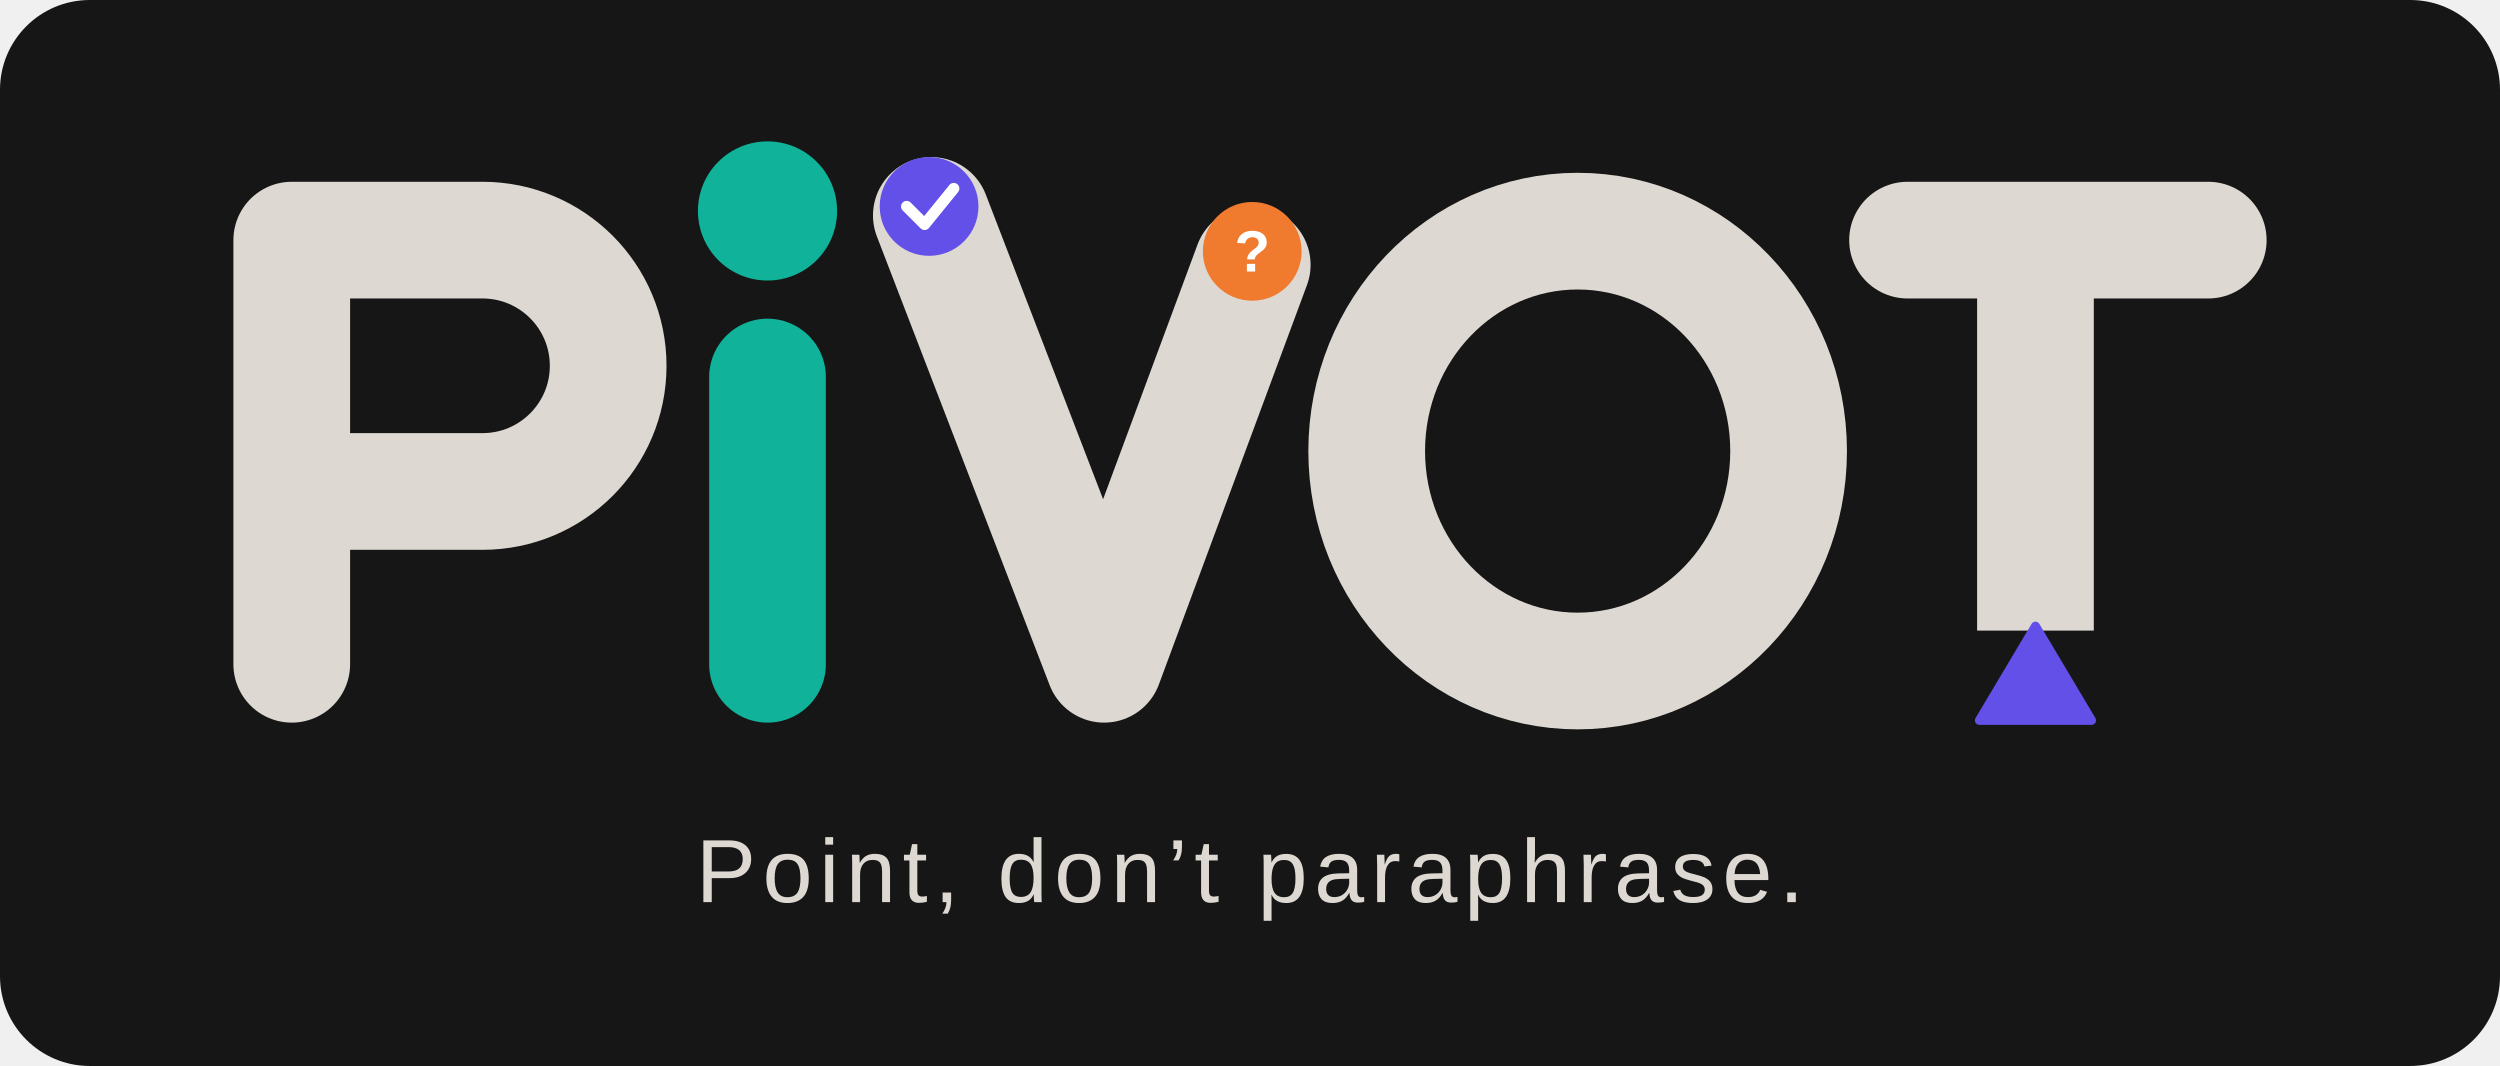
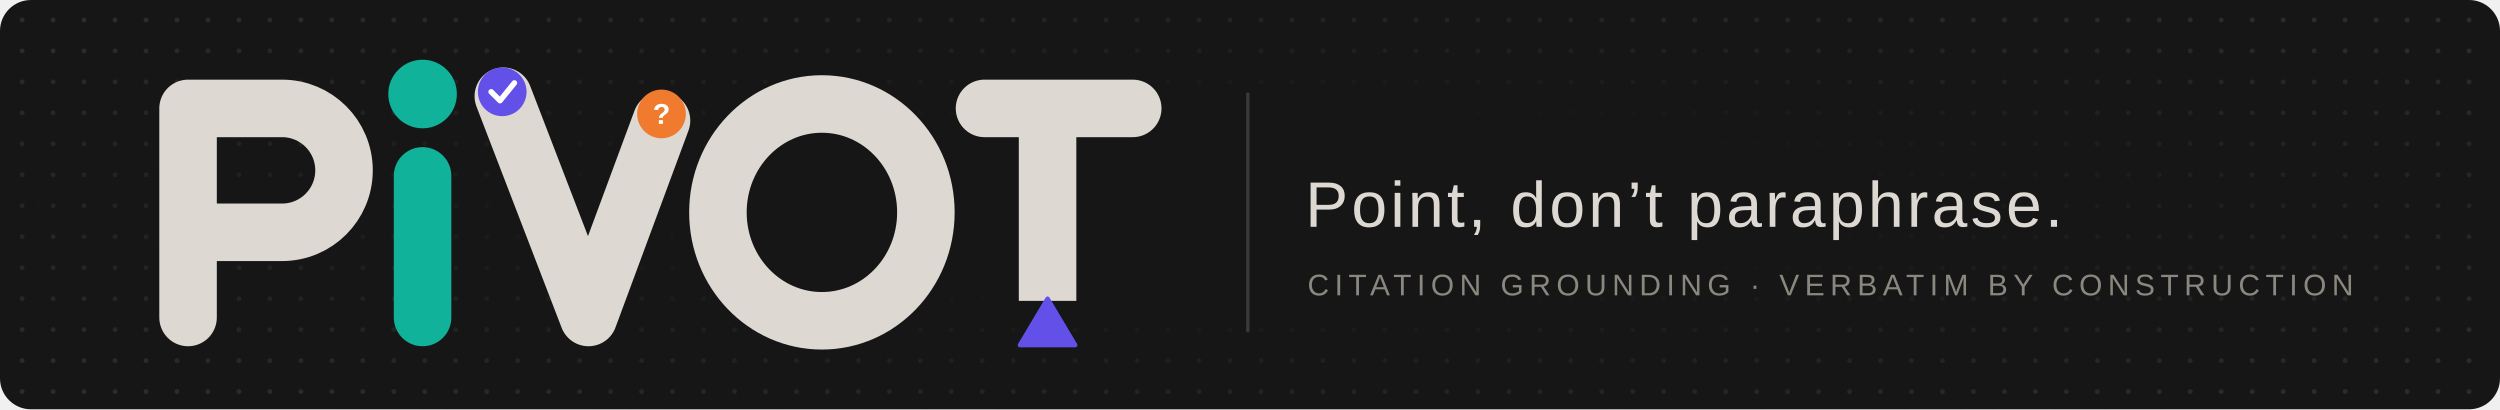
- <svg xmlns="http://www.w3.org/2000/svg" viewBox="330 224 1114 475" width="1114" height="475" role="img" aria-label="PIVOT — Point, don't paraphrase.">
+ <svg xmlns="http://www.w3.org/2000/svg" viewBox="290 233 2260 370" width="2260" height="370" role="img" aria-label="PIVOT — Point, don’t paraphrase.">
  <defs>
-     <clipPath id="banner">
-       <rect x="330" y="224" width="1114" height="475" rx="40" />
+     <clipPath id="band">
+       <rect x="290" y="233" width="2260" height="370" rx="28" />
    </clipPath>
+     <radialGradient id="fade" cx="0.5" cy="0.5" r="0.62">
+       <stop offset="0.35" stop-color="#161616" stop-opacity="1" />
+       <stop offset="1" stop-color="#161616" stop-opacity="0" />
+     </radialGradient>
  </defs>
-   <g clip-path="url(#banner)">
-     <rect width="1774" height="887" fill="#161616" />
+   <g clip-path="url(#band)">
+     <rect x="290" y="233" width="2260" height="370" fill="#161616" />
+     <g fill="#2C2C2C">
+       <circle cx="310" cy="251" r="2.2" />
+       <circle cx="310" cy="279" r="2.2" />
+       <circle cx="310" cy="307" r="2.2" />
+       <circle cx="310" cy="335" r="2.2" />
+       <circle cx="310" cy="363" r="2.2" />
+       <circle cx="310" cy="391" r="2.2" />
+       <circle cx="310" cy="419" r="2.2" />
+       <circle cx="310" cy="447" r="2.2" />
+       <circle cx="310" cy="475" r="2.2" />
+       <circle cx="310" cy="503" r="2.2" />
+       <circle cx="310" cy="531" r="2.2" />
+       <circle cx="310" cy="559" r="2.2" />
+       <circle cx="310" cy="587" r="2.2" />
+       <circle cx="338" cy="251" r="2.2" />
+       <circle cx="338" cy="279" r="2.2" />
+       <circle cx="338" cy="307" r="2.2" />
+       <circle cx="338" cy="335" r="2.2" />
+       <circle cx="338" cy="363" r="2.2" />
+       <circle cx="338" cy="391" r="2.2" />
+       <circle cx="338" cy="419" r="2.2" />
+       <circle cx="338" cy="447" r="2.2" />
+       <circle cx="338" cy="475" r="2.2" />
+       <circle cx="338" cy="503" r="2.2" />
+       <circle cx="338" cy="531" r="2.2" />
+       <circle cx="338" cy="559" r="2.2" />
+       <circle cx="338" cy="587" r="2.2" />
+       <circle cx="366" cy="251" r="2.2" />
+       <circle cx="366" cy="279" r="2.2" />
+       <circle cx="366" cy="307" r="2.2" />
+       <circle cx="366" cy="335" r="2.2" />
+       <circle cx="366" cy="363" r="2.2" />
+       <circle cx="366" cy="391" r="2.2" />
+       <circle cx="366" cy="419" r="2.2" />
+       <circle cx="366" cy="447" r="2.2" />
+       <circle cx="366" cy="475" r="2.2" />
+       <circle cx="366" cy="503" r="2.2" />
+       <circle cx="366" cy="531" r="2.2" />
+       <circle cx="366" cy="559" r="2.2" />
+       <circle cx="366" cy="587" r="2.2" />
+       <circle cx="394" cy="251" r="2.2" />
+       <circle cx="394" cy="279" r="2.2" />
+       <circle cx="394" cy="307" r="2.2" />
+       <circle cx="394" cy="335" r="2.2" />
+       <circle cx="394" cy="363" r="2.2" />
+       <circle cx="394" cy="391" r="2.2" />
+       <circle cx="394" cy="419" r="2.2" />
+       <circle cx="394" cy="447" r="2.2" />
+       <circle cx="394" cy="475" r="2.2" />
+       <circle cx="394" cy="503" r="2.2" />
+       <circle cx="394" cy="531" r="2.2" />
+       <circle cx="394" cy="559" r="2.2" />
+       <circle cx="394" cy="587" r="2.2" />
+       <circle cx="422" cy="251" r="2.2" />
+       <circle cx="422" cy="279" r="2.2" />
+       <circle cx="422" cy="307" r="2.2" />
+       <circle cx="422" cy="335" r="2.2" />
+       <circle cx="422" cy="363" r="2.2" />
+       <circle cx="422" cy="391" r="2.2" />
+       <circle cx="422" cy="419" r="2.2" />
+       <circle cx="422" cy="447" r="2.2" />
+       <circle cx="422" cy="475" r="2.2" />
+       <circle cx="422" cy="503" r="2.2" />
+       <circle cx="422" cy="531" r="2.2" />
+       <circle cx="422" cy="559" r="2.2" />
+       <circle cx="422" cy="587" r="2.2" />
+       <circle cx="450" cy="251" r="2.2" />
+       <circle cx="450" cy="279" r="2.2" />
+       <circle cx="450" cy="307" r="2.2" />
+       <circle cx="450" cy="335" r="2.2" />
+       <circle cx="450" cy="363" r="2.2" />
+       <circle cx="450" cy="391" r="2.2" />
+       <circle cx="450" cy="419" r="2.2" />
+       <circle cx="450" cy="447" r="2.2" />
+       <circle cx="450" cy="475" r="2.2" />
+       <circle cx="450" cy="503" r="2.2" />
+       <circle cx="450" cy="531" r="2.2" />
+       <circle cx="450" cy="559" r="2.2" />
+       <circle cx="450" cy="587" r="2.2" />
+       <circle cx="478" cy="251" r="2.2" />
+       <circle cx="478" cy="279" r="2.2" />
+       <circle cx="478" cy="307" r="2.2" />
+       <circle cx="478" cy="335" r="2.2" />
+       <circle cx="478" cy="363" r="2.2" />
+       <circle cx="478" cy="391" r="2.2" />
+       <circle cx="478" cy="419" r="2.2" />
+       <circle cx="478" cy="447" r="2.2" />
+       <circle cx="478" cy="475" r="2.2" />
+       <circle cx="478" cy="503" r="2.2" />
+       <circle cx="478" cy="531" r="2.2" />
+       <circle cx="478" cy="559" r="2.2" />
+       <circle cx="478" cy="587" r="2.2" />
+       <circle cx="506" cy="251" r="2.2" />
+       <circle cx="506" cy="279" r="2.2" />
+       <circle cx="506" cy="307" r="2.2" />
+       <circle cx="506" cy="335" r="2.2" />
+       <circle cx="506" cy="363" r="2.2" />
+       <circle cx="506" cy="391" r="2.2" />
+       <circle cx="506" cy="419" r="2.2" />
+       <circle cx="506" cy="447" r="2.2" />
+       <circle cx="506" cy="475" r="2.2" />
+       <circle cx="506" cy="503" r="2.2" />
+       <circle cx="506" cy="531" r="2.2" />
+       <circle cx="506" cy="559" r="2.2" />
+       <circle cx="506" cy="587" r="2.2" />
+       <circle cx="534" cy="251" r="2.2" />
+       <circle cx="534" cy="279" r="2.2" />
+       <circle cx="534" cy="307" r="2.2" />
+       <circle cx="534" cy="335" r="2.2" />
+       <circle cx="534" cy="363" r="2.2" />
+       <circle cx="534" cy="391" r="2.2" />
+       <circle cx="534" cy="419" r="2.2" />
+       <circle cx="534" cy="447" r="2.2" />
+       <circle cx="534" cy="475" r="2.2" />
+       <circle cx="534" cy="503" r="2.2" />
+       <circle cx="534" cy="531" r="2.2" />
+       <circle cx="534" cy="559" r="2.2" />
+       <circle cx="534" cy="587" r="2.2" />
+       <circle cx="562" cy="251" r="2.2" />
+       <circle cx="562" cy="279" r="2.2" />
+       <circle cx="562" cy="307" r="2.2" />
+       <circle cx="562" cy="335" r="2.2" />
+       <circle cx="562" cy="363" r="2.2" />
+       <circle cx="562" cy="391" r="2.2" />
+       <circle cx="562" cy="419" r="2.2" />
+       <circle cx="562" cy="447" r="2.2" />
+       <circle cx="562" cy="475" r="2.2" />
+       <circle cx="562" cy="503" r="2.2" />
+       <circle cx="562" cy="531" r="2.2" />
+       <circle cx="562" cy="559" r="2.2" />
+       <circle cx="562" cy="587" r="2.2" />
+       <circle cx="590" cy="251" r="2.2" />
+       <circle cx="590" cy="279" r="2.2" />
+       <circle cx="590" cy="307" r="2.2" />
+       <circle cx="590" cy="335" r="2.2" />
+       <circle cx="590" cy="363" r="2.2" />
+       <circle cx="590" cy="391" r="2.2" />
+       <circle cx="590" cy="419" r="2.2" />
+       <circle cx="590" cy="447" r="2.2" />
+       <circle cx="590" cy="475" r="2.2" />
+       <circle cx="590" cy="503" r="2.2" />
+       <circle cx="590" cy="531" r="2.2" />
+       <circle cx="590" cy="559" r="2.2" />
+       <circle cx="590" cy="587" r="2.2" />
+       <circle cx="618" cy="251" r="2.2" />
+       <circle cx="618" cy="279" r="2.2" />
+       <circle cx="618" cy="307" r="2.2" />
+       <circle cx="618" cy="335" r="2.2" />
+       <circle cx="618" cy="363" r="2.2" />
+       <circle cx="618" cy="391" r="2.2" />
+       <circle cx="618" cy="419" r="2.2" />
+       <circle cx="618" cy="447" r="2.2" />
+       <circle cx="618" cy="475" r="2.2" />
+       <circle cx="618" cy="503" r="2.2" />
+       <circle cx="618" cy="531" r="2.2" />
+       <circle cx="618" cy="559" r="2.2" />
+       <circle cx="618" cy="587" r="2.2" />
+       <circle cx="646" cy="251" r="2.2" />
+       <circle cx="646" cy="279" r="2.2" />
+       <circle cx="646" cy="307" r="2.2" />
+       <circle cx="646" cy="335" r="2.2" />
+       <circle cx="646" cy="363" r="2.2" />
+       <circle cx="646" cy="391" r="2.2" />
+       <circle cx="646" cy="419" r="2.2" />
+       <circle cx="646" cy="447" r="2.2" />
+       <circle cx="646" cy="475" r="2.2" />
+       <circle cx="646" cy="503" r="2.2" />
+       <circle cx="646" cy="531" r="2.2" />
+       <circle cx="646" cy="559" r="2.2" />
+       <circle cx="646" cy="587" r="2.2" />
+       <circle cx="674" cy="251" r="2.2" />
+       <circle cx="674" cy="279" r="2.2" />
+       <circle cx="674" cy="307" r="2.2" />
+       <circle cx="674" cy="335" r="2.2" />
+       <circle cx="674" cy="363" r="2.2" />
+       <circle cx="674" cy="391" r="2.2" />
+       <circle cx="674" cy="419" r="2.2" />
+       <circle cx="674" cy="447" r="2.2" />
+       <circle cx="674" cy="475" r="2.2" />
+       <circle cx="674" cy="503" r="2.2" />
+       <circle cx="674" cy="531" r="2.2" />
+       <circle cx="674" cy="559" r="2.2" />
+       <circle cx="674" cy="587" r="2.2" />
+       <circle cx="702" cy="251" r="2.2" />
+       <circle cx="702" cy="279" r="2.2" />
+       <circle cx="702" cy="307" r="2.2" />
+       <circle cx="702" cy="335" r="2.2" />
+       <circle cx="702" cy="363" r="2.2" />
+       <circle cx="702" cy="391" r="2.2" />
+       <circle cx="702" cy="419" r="2.2" />
+       <circle cx="702" cy="447" r="2.2" />
+       <circle cx="702" cy="475" r="2.2" />
+       <circle cx="702" cy="503" r="2.2" />
+       <circle cx="702" cy="531" r="2.2" />
+       <circle cx="702" cy="559" r="2.2" />
+       <circle cx="702" cy="587" r="2.2" />
+       <circle cx="730" cy="251" r="2.2" />
+       <circle cx="730" cy="279" r="2.2" />
+       <circle cx="730" cy="307" r="2.2" />
+       <circle cx="730" cy="335" r="2.2" />
+       <circle cx="730" cy="363" r="2.2" />
+       <circle cx="730" cy="391" r="2.2" />
+       <circle cx="730" cy="419" r="2.2" />
+       <circle cx="730" cy="447" r="2.2" />
+       <circle cx="730" cy="475" r="2.2" />
+       <circle cx="730" cy="503" r="2.2" />
+       <circle cx="730" cy="531" r="2.2" />
+       <circle cx="730" cy="559" r="2.2" />
+       <circle cx="730" cy="587" r="2.2" />
+       <circle cx="758" cy="251" r="2.2" />
+       <circle cx="758" cy="279" r="2.2" />
+       <circle cx="758" cy="307" r="2.2" />
+       <circle cx="758" cy="335" r="2.2" />
+       <circle cx="758" cy="363" r="2.2" />
+       <circle cx="758" cy="391" r="2.2" />
+       <circle cx="758" cy="419" r="2.2" />
+       <circle cx="758" cy="447" r="2.2" />
+       <circle cx="758" cy="475" r="2.2" />
+       <circle cx="758" cy="503" r="2.2" />
+       <circle cx="758" cy="531" r="2.2" />
+       <circle cx="758" cy="559" r="2.2" />
+       <circle cx="758" cy="587" r="2.2" />
+       <circle cx="786" cy="251" r="2.2" />
+       <circle cx="786" cy="279" r="2.2" />
+       <circle cx="786" cy="307" r="2.2" />
+       <circle cx="786" cy="335" r="2.2" />
+       <circle cx="786" cy="363" r="2.2" />
+       <circle cx="786" cy="391" r="2.2" />
+       <circle cx="786" cy="419" r="2.2" />
+       <circle cx="786" cy="447" r="2.2" />
+       <circle cx="786" cy="475" r="2.2" />
+       <circle cx="786" cy="503" r="2.2" />
+       <circle cx="786" cy="531" r="2.2" />
+       <circle cx="786" cy="559" r="2.2" />
+       <circle cx="786" cy="587" r="2.2" />
+       <circle cx="814" cy="251" r="2.2" />
+       <circle cx="814" cy="279" r="2.2" />
+       <circle cx="814" cy="307" r="2.2" />
+       <circle cx="814" cy="335" r="2.2" />
+       <circle cx="814" cy="363" r="2.2" />
+       <circle cx="814" cy="391" r="2.2" />
+       <circle cx="814" cy="419" r="2.2" />
+       <circle cx="814" cy="447" r="2.2" />
+       <circle cx="814" cy="475" r="2.2" />
+       <circle cx="814" cy="503" r="2.2" />
+       <circle cx="814" cy="531" r="2.2" />
+       <circle cx="814" cy="559" r="2.2" />
+       <circle cx="814" cy="587" r="2.2" />
+       <circle cx="842" cy="251" r="2.2" />
+       <circle cx="842" cy="279" r="2.2" />
+       <circle cx="842" cy="307" r="2.2" />
+       <circle cx="842" cy="335" r="2.2" />
+       <circle cx="842" cy="363" r="2.2" />
+       <circle cx="842" cy="391" r="2.2" />
+       <circle cx="842" cy="419" r="2.2" />
+       <circle cx="842" cy="447" r="2.2" />
+       <circle cx="842" cy="475" r="2.2" />
+       <circle cx="842" cy="503" r="2.2" />
+       <circle cx="842" cy="531" r="2.2" />
+       <circle cx="842" cy="559" r="2.2" />
+       <circle cx="842" cy="587" r="2.2" />
+       <circle cx="870" cy="251" r="2.2" />
+       <circle cx="870" cy="279" r="2.2" />
+       <circle cx="870" cy="307" r="2.2" />
+       <circle cx="870" cy="335" r="2.2" />
+       <circle cx="870" cy="363" r="2.2" />
+       <circle cx="870" cy="391" r="2.2" />
+       <circle cx="870" cy="419" r="2.2" />
+       <circle cx="870" cy="447" r="2.2" />
+       <circle cx="870" cy="475" r="2.2" />
+       <circle cx="870" cy="503" r="2.2" />
+       <circle cx="870" cy="531" r="2.2" />
+       <circle cx="870" cy="559" r="2.2" />
+       <circle cx="870" cy="587" r="2.2" />
+       <circle cx="898" cy="251" r="2.2" />
+       <circle cx="898" cy="279" r="2.2" />
+       <circle cx="898" cy="307" r="2.2" />
+       <circle cx="898" cy="335" r="2.2" />
+       <circle cx="898" cy="363" r="2.2" />
+       <circle cx="898" cy="391" r="2.2" />
+       <circle cx="898" cy="419" r="2.2" />
+       <circle cx="898" cy="447" r="2.2" />
+       <circle cx="898" cy="475" r="2.2" />
+       <circle cx="898" cy="503" r="2.2" />
+       <circle cx="898" cy="531" r="2.2" />
+       <circle cx="898" cy="559" r="2.2" />
+       <circle cx="898" cy="587" r="2.2" />
+       <circle cx="926" cy="251" r="2.2" />
+       <circle cx="926" cy="279" r="2.2" />
+       <circle cx="926" cy="307" r="2.2" />
+       <circle cx="926" cy="335" r="2.2" />
+       <circle cx="926" cy="363" r="2.2" />
+       <circle cx="926" cy="391" r="2.2" />
+       <circle cx="926" cy="419" r="2.2" />
+       <circle cx="926" cy="447" r="2.2" />
+       <circle cx="926" cy="475" r="2.2" />
+       <circle cx="926" cy="503" r="2.2" />
+       <circle cx="926" cy="531" r="2.2" />
+       <circle cx="926" cy="559" r="2.2" />
+       <circle cx="926" cy="587" r="2.2" />
+       <circle cx="954" cy="251" r="2.2" />
+       <circle cx="954" cy="279" r="2.2" />
+       <circle cx="954" cy="307" r="2.2" />
+       <circle cx="954" cy="335" r="2.2" />
+       <circle cx="954" cy="363" r="2.2" />
+       <circle cx="954" cy="391" r="2.2" />
+       <circle cx="954" cy="419" r="2.2" />
+       <circle cx="954" cy="447" r="2.2" />
+       <circle cx="954" cy="475" r="2.2" />
+       <circle cx="954" cy="503" r="2.2" />
+       <circle cx="954" cy="531" r="2.2" />
+       <circle cx="954" cy="559" r="2.2" />
+       <circle cx="954" cy="587" r="2.2" />
+       <circle cx="982" cy="251" r="2.2" />
+       <circle cx="982" cy="279" r="2.2" />
+       <circle cx="982" cy="307" r="2.2" />
+       <circle cx="982" cy="335" r="2.2" />
+       <circle cx="982" cy="363" r="2.2" />
+       <circle cx="982" cy="391" r="2.2" />
+       <circle cx="982" cy="419" r="2.2" />
+       <circle cx="982" cy="447" r="2.2" />
+       <circle cx="982" cy="475" r="2.2" />
+       <circle cx="982" cy="503" r="2.2" />
+       <circle cx="982" cy="531" r="2.2" />
+       <circle cx="982" cy="559" r="2.2" />
+       <circle cx="982" cy="587" r="2.2" />
+       <circle cx="1010" cy="251" r="2.2" />
+       <circle cx="1010" cy="279" r="2.2" />
+       <circle cx="1010" cy="307" r="2.2" />
+       <circle cx="1010" cy="335" r="2.2" />
+       <circle cx="1010" cy="363" r="2.2" />
+       <circle cx="1010" cy="391" r="2.2" />
+       <circle cx="1010" cy="419" r="2.2" />
+       <circle cx="1010" cy="447" r="2.2" />
+       <circle cx="1010" cy="475" r="2.2" />
+       <circle cx="1010" cy="503" r="2.2" />
+       <circle cx="1010" cy="531" r="2.2" />
+       <circle cx="1010" cy="559" r="2.2" />
+       <circle cx="1010" cy="587" r="2.2" />
+       <circle cx="1038" cy="251" r="2.2" />
+       <circle cx="1038" cy="279" r="2.2" />
+       <circle cx="1038" cy="307" r="2.2" />
+       <circle cx="1038" cy="335" r="2.2" />
+       <circle cx="1038" cy="363" r="2.2" />
+       <circle cx="1038" cy="391" r="2.2" />
+       <circle cx="1038" cy="419" r="2.2" />
+       <circle cx="1038" cy="447" r="2.2" />
+       <circle cx="1038" cy="475" r="2.2" />
+       <circle cx="1038" cy="503" r="2.2" />
+       <circle cx="1038" cy="531" r="2.2" />
+       <circle cx="1038" cy="559" r="2.2" />
+       <circle cx="1038" cy="587" r="2.2" />
+       <circle cx="1066" cy="251" r="2.2" />
+       <circle cx="1066" cy="279" r="2.2" />
+       <circle cx="1066" cy="307" r="2.2" />
+       <circle cx="1066" cy="335" r="2.2" />
+       <circle cx="1066" cy="363" r="2.2" />
+       <circle cx="1066" cy="391" r="2.2" />
+       <circle cx="1066" cy="419" r="2.2" />
+       <circle cx="1066" cy="447" r="2.2" />
+       <circle cx="1066" cy="475" r="2.2" />
+       <circle cx="1066" cy="503" r="2.2" />
+       <circle cx="1066" cy="531" r="2.2" />
+       <circle cx="1066" cy="559" r="2.2" />
+       <circle cx="1066" cy="587" r="2.2" />
+       <circle cx="1094" cy="251" r="2.2" />
+       <circle cx="1094" cy="279" r="2.2" />
+       <circle cx="1094" cy="307" r="2.2" />
+       <circle cx="1094" cy="335" r="2.2" />
+       <circle cx="1094" cy="363" r="2.2" />
+       <circle cx="1094" cy="391" r="2.2" />
+       <circle cx="1094" cy="419" r="2.2" />
+       <circle cx="1094" cy="447" r="2.2" />
+       <circle cx="1094" cy="475" r="2.2" />
+       <circle cx="1094" cy="503" r="2.2" />
+       <circle cx="1094" cy="531" r="2.2" />
+       <circle cx="1094" cy="559" r="2.2" />
+       <circle cx="1094" cy="587" r="2.2" />
+       <circle cx="1122" cy="251" r="2.2" />
+       <circle cx="1122" cy="279" r="2.2" />
+       <circle cx="1122" cy="307" r="2.2" />
+       <circle cx="1122" cy="335" r="2.2" />
+       <circle cx="1122" cy="363" r="2.2" />
+       <circle cx="1122" cy="391" r="2.2" />
+       <circle cx="1122" cy="419" r="2.2" />
+       <circle cx="1122" cy="447" r="2.2" />
+       <circle cx="1122" cy="475" r="2.2" />
+       <circle cx="1122" cy="503" r="2.2" />
+       <circle cx="1122" cy="531" r="2.2" />
+       <circle cx="1122" cy="559" r="2.2" />
+       <circle cx="1122" cy="587" r="2.2" />
+       <circle cx="1150" cy="251" r="2.2" />
+       <circle cx="1150" cy="279" r="2.2" />
+       <circle cx="1150" cy="307" r="2.2" />
+       <circle cx="1150" cy="335" r="2.2" />
+       <circle cx="1150" cy="363" r="2.2" />
+       <circle cx="1150" cy="391" r="2.2" />
+       <circle cx="1150" cy="419" r="2.2" />
+       <circle cx="1150" cy="447" r="2.2" />
+       <circle cx="1150" cy="475" r="2.2" />
+       <circle cx="1150" cy="503" r="2.2" />
+       <circle cx="1150" cy="531" r="2.2" />
+       <circle cx="1150" cy="559" r="2.2" />
+       <circle cx="1150" cy="587" r="2.2" />
+       <circle cx="1178" cy="251" r="2.2" />
+       <circle cx="1178" cy="279" r="2.2" />
+       <circle cx="1178" cy="307" r="2.2" />
+       <circle cx="1178" cy="335" r="2.2" />
+       <circle cx="1178" cy="363" r="2.2" />
+       <circle cx="1178" cy="391" r="2.2" />
+       <circle cx="1178" cy="419" r="2.2" />
+       <circle cx="1178" cy="447" r="2.2" />
+       <circle cx="1178" cy="475" r="2.2" />
+       <circle cx="1178" cy="503" r="2.2" />
+       <circle cx="1178" cy="531" r="2.2" />
+       <circle cx="1178" cy="559" r="2.2" />
+       <circle cx="1178" cy="587" r="2.2" />
+       <circle cx="1206" cy="251" r="2.2" />
+       <circle cx="1206" cy="279" r="2.2" />
+       <circle cx="1206" cy="307" r="2.2" />
+       <circle cx="1206" cy="335" r="2.2" />
+       <circle cx="1206" cy="363" r="2.2" />
+       <circle cx="1206" cy="391" r="2.2" />
+       <circle cx="1206" cy="419" r="2.2" />
+       <circle cx="1206" cy="447" r="2.2" />
+       <circle cx="1206" cy="475" r="2.2" />
+       <circle cx="1206" cy="503" r="2.2" />
+       <circle cx="1206" cy="531" r="2.2" />
+       <circle cx="1206" cy="559" r="2.2" />
+       <circle cx="1206" cy="587" r="2.2" />
+       <circle cx="1234" cy="251" r="2.2" />
+       <circle cx="1234" cy="279" r="2.2" />
+       <circle cx="1234" cy="307" r="2.2" />
+       <circle cx="1234" cy="335" r="2.2" />
+       <circle cx="1234" cy="363" r="2.2" />
+       <circle cx="1234" cy="391" r="2.2" />
+       <circle cx="1234" cy="419" r="2.2" />
+       <circle cx="1234" cy="447" r="2.2" />
+       <circle cx="1234" cy="475" r="2.2" />
+       <circle cx="1234" cy="503" r="2.2" />
+       <circle cx="1234" cy="531" r="2.2" />
+       <circle cx="1234" cy="559" r="2.2" />
+       <circle cx="1234" cy="587" r="2.2" />
+       <circle cx="1262" cy="251" r="2.2" />
+       <circle cx="1262" cy="279" r="2.2" />
+       <circle cx="1262" cy="307" r="2.2" />
+       <circle cx="1262" cy="335" r="2.2" />
+       <circle cx="1262" cy="363" r="2.2" />
+       <circle cx="1262" cy="391" r="2.2" />
+       <circle cx="1262" cy="419" r="2.2" />
+       <circle cx="1262" cy="447" r="2.2" />
+       <circle cx="1262" cy="475" r="2.2" />
+       <circle cx="1262" cy="503" r="2.2" />
+       <circle cx="1262" cy="531" r="2.2" />
+       <circle cx="1262" cy="559" r="2.2" />
+       <circle cx="1262" cy="587" r="2.2" />
+       <circle cx="1290" cy="251" r="2.2" />
+       <circle cx="1290" cy="279" r="2.2" />
+       <circle cx="1290" cy="307" r="2.2" />
+       <circle cx="1290" cy="335" r="2.2" />
+       <circle cx="1290" cy="363" r="2.2" />
+       <circle cx="1290" cy="391" r="2.2" />
+       <circle cx="1290" cy="419" r="2.2" />
+       <circle cx="1290" cy="447" r="2.2" />
+       <circle cx="1290" cy="475" r="2.2" />
+       <circle cx="1290" cy="503" r="2.2" />
+       <circle cx="1290" cy="531" r="2.2" />
+       <circle cx="1290" cy="559" r="2.2" />
+       <circle cx="1290" cy="587" r="2.2" />
+       <circle cx="1318" cy="251" r="2.2" />
+       <circle cx="1318" cy="279" r="2.2" />
+       <circle cx="1318" cy="307" r="2.2" />
+       <circle cx="1318" cy="335" r="2.2" />
+       <circle cx="1318" cy="363" r="2.2" />
+       <circle cx="1318" cy="391" r="2.2" />
+       <circle cx="1318" cy="419" r="2.2" />
+       <circle cx="1318" cy="447" r="2.2" />
+       <circle cx="1318" cy="475" r="2.2" />
+       <circle cx="1318" cy="503" r="2.2" />
+       <circle cx="1318" cy="531" r="2.2" />
+       <circle cx="1318" cy="559" r="2.2" />
+       <circle cx="1318" cy="587" r="2.2" />
+       <circle cx="1346" cy="251" r="2.2" />
+       <circle cx="1346" cy="279" r="2.2" />
+       <circle cx="1346" cy="307" r="2.2" />
+       <circle cx="1346" cy="335" r="2.2" />
+       <circle cx="1346" cy="363" r="2.2" />
+       <circle cx="1346" cy="391" r="2.2" />
+       <circle cx="1346" cy="419" r="2.2" />
+       <circle cx="1346" cy="447" r="2.2" />
+       <circle cx="1346" cy="475" r="2.2" />
+       <circle cx="1346" cy="503" r="2.2" />
+       <circle cx="1346" cy="531" r="2.2" />
+       <circle cx="1346" cy="559" r="2.2" />
+       <circle cx="1346" cy="587" r="2.2" />
+       <circle cx="1374" cy="251" r="2.2" />
+       <circle cx="1374" cy="279" r="2.2" />
+       <circle cx="1374" cy="307" r="2.2" />
+       <circle cx="1374" cy="335" r="2.2" />
+       <circle cx="1374" cy="363" r="2.2" />
+       <circle cx="1374" cy="391" r="2.2" />
+       <circle cx="1374" cy="419" r="2.2" />
+       <circle cx="1374" cy="447" r="2.2" />
+       <circle cx="1374" cy="475" r="2.2" />
+       <circle cx="1374" cy="503" r="2.2" />
+       <circle cx="1374" cy="531" r="2.2" />
+       <circle cx="1374" cy="559" r="2.2" />
+       <circle cx="1374" cy="587" r="2.2" />
+       <circle cx="1402" cy="251" r="2.2" />
+       <circle cx="1402" cy="279" r="2.2" />
+       <circle cx="1402" cy="307" r="2.2" />
+       <circle cx="1402" cy="335" r="2.2" />
+       <circle cx="1402" cy="363" r="2.2" />
+       <circle cx="1402" cy="391" r="2.2" />
+       <circle cx="1402" cy="419" r="2.2" />
+       <circle cx="1402" cy="447" r="2.2" />
+       <circle cx="1402" cy="475" r="2.2" />
+       <circle cx="1402" cy="503" r="2.2" />
+       <circle cx="1402" cy="531" r="2.2" />
+       <circle cx="1402" cy="559" r="2.2" />
+       <circle cx="1402" cy="587" r="2.2" />
+       <circle cx="1430" cy="251" r="2.2" />
+       <circle cx="1430" cy="279" r="2.2" />
+       <circle cx="1430" cy="307" r="2.2" />
+       <circle cx="1430" cy="335" r="2.2" />
+       <circle cx="1430" cy="363" r="2.2" />
+       <circle cx="1430" cy="391" r="2.2" />
+       <circle cx="1430" cy="419" r="2.2" />
+       <circle cx="1430" cy="447" r="2.2" />
+       <circle cx="1430" cy="475" r="2.2" />
+       <circle cx="1430" cy="503" r="2.2" />
+       <circle cx="1430" cy="531" r="2.2" />
+       <circle cx="1430" cy="559" r="2.2" />
+       <circle cx="1430" cy="587" r="2.2" />
+       <circle cx="1458" cy="251" r="2.2" />
+       <circle cx="1458" cy="279" r="2.2" />
+       <circle cx="1458" cy="307" r="2.2" />
+       <circle cx="1458" cy="335" r="2.2" />
+       <circle cx="1458" cy="363" r="2.2" />
+       <circle cx="1458" cy="391" r="2.2" />
+       <circle cx="1458" cy="419" r="2.2" />
+       <circle cx="1458" cy="447" r="2.2" />
+       <circle cx="1458" cy="475" r="2.2" />
+       <circle cx="1458" cy="503" r="2.2" />
+       <circle cx="1458" cy="531" r="2.2" />
+       <circle cx="1458" cy="559" r="2.2" />
+       <circle cx="1458" cy="587" r="2.2" />
+       <circle cx="1486" cy="251" r="2.2" />
+       <circle cx="1486" cy="279" r="2.2" />
+       <circle cx="1486" cy="307" r="2.2" />
+       <circle cx="1486" cy="335" r="2.2" />
+       <circle cx="1486" cy="363" r="2.2" />
+       <circle cx="1486" cy="391" r="2.2" />
+       <circle cx="1486" cy="419" r="2.2" />
+       <circle cx="1486" cy="447" r="2.2" />
+       <circle cx="1486" cy="475" r="2.2" />
+       <circle cx="1486" cy="503" r="2.2" />
+       <circle cx="1486" cy="531" r="2.2" />
+       <circle cx="1486" cy="559" r="2.2" />
+       <circle cx="1486" cy="587" r="2.2" />
+       <circle cx="1514" cy="251" r="2.2" />
+       <circle cx="1514" cy="279" r="2.2" />
+       <circle cx="1514" cy="307" r="2.2" />
+       <circle cx="1514" cy="335" r="2.2" />
+       <circle cx="1514" cy="363" r="2.2" />
+       <circle cx="1514" cy="391" r="2.2" />
+       <circle cx="1514" cy="419" r="2.2" />
+       <circle cx="1514" cy="447" r="2.2" />
+       <circle cx="1514" cy="475" r="2.2" />
+       <circle cx="1514" cy="503" r="2.2" />
+       <circle cx="1514" cy="531" r="2.2" />
+       <circle cx="1514" cy="559" r="2.2" />
+       <circle cx="1514" cy="587" r="2.2" />
+       <circle cx="1542" cy="251" r="2.2" />
+       <circle cx="1542" cy="279" r="2.2" />
+       <circle cx="1542" cy="307" r="2.2" />
+       <circle cx="1542" cy="335" r="2.2" />
+       <circle cx="1542" cy="363" r="2.2" />
+       <circle cx="1542" cy="391" r="2.2" />
+       <circle cx="1542" cy="419" r="2.2" />
+       <circle cx="1542" cy="447" r="2.2" />
+       <circle cx="1542" cy="475" r="2.2" />
+       <circle cx="1542" cy="503" r="2.2" />
+       <circle cx="1542" cy="531" r="2.2" />
+       <circle cx="1542" cy="559" r="2.2" />
+       <circle cx="1542" cy="587" r="2.2" />
+       <circle cx="1570" cy="251" r="2.2" />
+       <circle cx="1570" cy="279" r="2.2" />
+       <circle cx="1570" cy="307" r="2.2" />
+       <circle cx="1570" cy="335" r="2.2" />
+       <circle cx="1570" cy="363" r="2.2" />
+       <circle cx="1570" cy="391" r="2.2" />
+       <circle cx="1570" cy="419" r="2.2" />
+       <circle cx="1570" cy="447" r="2.2" />
+       <circle cx="1570" cy="475" r="2.2" />
+       <circle cx="1570" cy="503" r="2.2" />
+       <circle cx="1570" cy="531" r="2.2" />
+       <circle cx="1570" cy="559" r="2.2" />
+       <circle cx="1570" cy="587" r="2.2" />
+       <circle cx="1598" cy="251" r="2.2" />
+       <circle cx="1598" cy="279" r="2.2" />
+       <circle cx="1598" cy="307" r="2.2" />
+       <circle cx="1598" cy="335" r="2.2" />
+       <circle cx="1598" cy="363" r="2.2" />
+       <circle cx="1598" cy="391" r="2.2" />
+       <circle cx="1598" cy="419" r="2.2" />
+       <circle cx="1598" cy="447" r="2.2" />
+       <circle cx="1598" cy="475" r="2.2" />
+       <circle cx="1598" cy="503" r="2.2" />
+       <circle cx="1598" cy="531" r="2.2" />
+       <circle cx="1598" cy="559" r="2.2" />
+       <circle cx="1598" cy="587" r="2.2" />
+       <circle cx="1626" cy="251" r="2.2" />
+       <circle cx="1626" cy="279" r="2.2" />
+       <circle cx="1626" cy="307" r="2.2" />
+       <circle cx="1626" cy="335" r="2.2" />
+       <circle cx="1626" cy="363" r="2.2" />
+       <circle cx="1626" cy="391" r="2.2" />
+       <circle cx="1626" cy="419" r="2.2" />
+       <circle cx="1626" cy="447" r="2.2" />
+       <circle cx="1626" cy="475" r="2.2" />
+       <circle cx="1626" cy="503" r="2.2" />
+       <circle cx="1626" cy="531" r="2.2" />
+       <circle cx="1626" cy="559" r="2.2" />
+       <circle cx="1626" cy="587" r="2.2" />
+       <circle cx="1654" cy="251" r="2.2" />
+       <circle cx="1654" cy="279" r="2.2" />
+       <circle cx="1654" cy="307" r="2.2" />
+       <circle cx="1654" cy="335" r="2.2" />
+       <circle cx="1654" cy="363" r="2.2" />
+       <circle cx="1654" cy="391" r="2.2" />
+       <circle cx="1654" cy="419" r="2.2" />
+       <circle cx="1654" cy="447" r="2.2" />
+       <circle cx="1654" cy="475" r="2.2" />
+       <circle cx="1654" cy="503" r="2.2" />
+       <circle cx="1654" cy="531" r="2.2" />
+       <circle cx="1654" cy="559" r="2.2" />
+       <circle cx="1654" cy="587" r="2.2" />
+       <circle cx="1682" cy="251" r="2.2" />
+       <circle cx="1682" cy="279" r="2.2" />
+       <circle cx="1682" cy="307" r="2.2" />
+       <circle cx="1682" cy="335" r="2.2" />
+       <circle cx="1682" cy="363" r="2.2" />
+       <circle cx="1682" cy="391" r="2.2" />
+       <circle cx="1682" cy="419" r="2.2" />
+       <circle cx="1682" cy="447" r="2.2" />
+       <circle cx="1682" cy="475" r="2.2" />
+       <circle cx="1682" cy="503" r="2.2" />
+       <circle cx="1682" cy="531" r="2.2" />
+       <circle cx="1682" cy="559" r="2.2" />
+       <circle cx="1682" cy="587" r="2.2" />
+       <circle cx="1710" cy="251" r="2.2" />
+       <circle cx="1710" cy="279" r="2.2" />
+       <circle cx="1710" cy="307" r="2.2" />
+       <circle cx="1710" cy="335" r="2.2" />
+       <circle cx="1710" cy="363" r="2.2" />
+       <circle cx="1710" cy="391" r="2.2" />
+       <circle cx="1710" cy="419" r="2.2" />
+       <circle cx="1710" cy="447" r="2.2" />
+       <circle cx="1710" cy="475" r="2.2" />
+       <circle cx="1710" cy="503" r="2.2" />
+       <circle cx="1710" cy="531" r="2.2" />
+       <circle cx="1710" cy="559" r="2.2" />
+       <circle cx="1710" cy="587" r="2.2" />
+       <circle cx="1738" cy="251" r="2.2" />
+       <circle cx="1738" cy="279" r="2.2" />
+       <circle cx="1738" cy="307" r="2.2" />
+       <circle cx="1738" cy="335" r="2.2" />
+       <circle cx="1738" cy="363" r="2.2" />
+       <circle cx="1738" cy="391" r="2.2" />
+       <circle cx="1738" cy="419" r="2.2" />
+       <circle cx="1738" cy="447" r="2.2" />
+       <circle cx="1738" cy="475" r="2.2" />
+       <circle cx="1738" cy="503" r="2.2" />
+       <circle cx="1738" cy="531" r="2.2" />
+       <circle cx="1738" cy="559" r="2.2" />
+       <circle cx="1738" cy="587" r="2.2" />
+       <circle cx="1766" cy="251" r="2.2" />
+       <circle cx="1766" cy="279" r="2.2" />
+       <circle cx="1766" cy="307" r="2.2" />
+       <circle cx="1766" cy="335" r="2.2" />
+       <circle cx="1766" cy="363" r="2.2" />
+       <circle cx="1766" cy="391" r="2.2" />
+       <circle cx="1766" cy="419" r="2.2" />
+       <circle cx="1766" cy="447" r="2.2" />
+       <circle cx="1766" cy="475" r="2.2" />
+       <circle cx="1766" cy="503" r="2.2" />
+       <circle cx="1766" cy="531" r="2.2" />
+       <circle cx="1766" cy="559" r="2.2" />
+       <circle cx="1766" cy="587" r="2.2" />
+       <circle cx="1794" cy="251" r="2.2" />
+       <circle cx="1794" cy="279" r="2.2" />
+       <circle cx="1794" cy="307" r="2.2" />
+       <circle cx="1794" cy="335" r="2.2" />
+       <circle cx="1794" cy="363" r="2.2" />
+       <circle cx="1794" cy="391" r="2.2" />
+       <circle cx="1794" cy="419" r="2.2" />
+       <circle cx="1794" cy="447" r="2.2" />
+       <circle cx="1794" cy="475" r="2.2" />
+       <circle cx="1794" cy="503" r="2.2" />
+       <circle cx="1794" cy="531" r="2.2" />
+       <circle cx="1794" cy="559" r="2.2" />
+       <circle cx="1794" cy="587" r="2.2" />
+       <circle cx="1822" cy="251" r="2.2" />
+       <circle cx="1822" cy="279" r="2.2" />
+       <circle cx="1822" cy="307" r="2.2" />
+       <circle cx="1822" cy="335" r="2.2" />
+       <circle cx="1822" cy="363" r="2.2" />
+       <circle cx="1822" cy="391" r="2.2" />
+       <circle cx="1822" cy="419" r="2.2" />
+       <circle cx="1822" cy="447" r="2.2" />
+       <circle cx="1822" cy="475" r="2.2" />
+       <circle cx="1822" cy="503" r="2.2" />
+       <circle cx="1822" cy="531" r="2.2" />
+       <circle cx="1822" cy="559" r="2.2" />
+       <circle cx="1822" cy="587" r="2.2" />
+       <circle cx="1850" cy="251" r="2.2" />
+       <circle cx="1850" cy="279" r="2.2" />
+       <circle cx="1850" cy="307" r="2.2" />
+       <circle cx="1850" cy="335" r="2.2" />
+       <circle cx="1850" cy="363" r="2.2" />
+       <circle cx="1850" cy="391" r="2.2" />
+       <circle cx="1850" cy="419" r="2.2" />
+       <circle cx="1850" cy="447" r="2.2" />
+       <circle cx="1850" cy="475" r="2.2" />
+       <circle cx="1850" cy="503" r="2.2" />
+       <circle cx="1850" cy="531" r="2.2" />
+       <circle cx="1850" cy="559" r="2.2" />
+       <circle cx="1850" cy="587" r="2.2" />
+       <circle cx="1878" cy="251" r="2.2" />
+       <circle cx="1878" cy="279" r="2.2" />
+       <circle cx="1878" cy="307" r="2.2" />
+       <circle cx="1878" cy="335" r="2.2" />
+       <circle cx="1878" cy="363" r="2.2" />
+       <circle cx="1878" cy="391" r="2.2" />
+       <circle cx="1878" cy="419" r="2.2" />
+       <circle cx="1878" cy="447" r="2.2" />
+       <circle cx="1878" cy="475" r="2.2" />
+       <circle cx="1878" cy="503" r="2.2" />
+       <circle cx="1878" cy="531" r="2.2" />
+       <circle cx="1878" cy="559" r="2.2" />
+       <circle cx="1878" cy="587" r="2.2" />
+       <circle cx="1906" cy="251" r="2.2" />
+       <circle cx="1906" cy="279" r="2.2" />
+       <circle cx="1906" cy="307" r="2.2" />
+       <circle cx="1906" cy="335" r="2.2" />
+       <circle cx="1906" cy="363" r="2.2" />
+       <circle cx="1906" cy="391" r="2.2" />
+       <circle cx="1906" cy="419" r="2.2" />
+       <circle cx="1906" cy="447" r="2.2" />
+       <circle cx="1906" cy="475" r="2.2" />
+       <circle cx="1906" cy="503" r="2.2" />
+       <circle cx="1906" cy="531" r="2.2" />
+       <circle cx="1906" cy="559" r="2.2" />
+       <circle cx="1906" cy="587" r="2.2" />
+       <circle cx="1934" cy="251" r="2.2" />
+       <circle cx="1934" cy="279" r="2.2" />
+       <circle cx="1934" cy="307" r="2.2" />
+       <circle cx="1934" cy="335" r="2.2" />
+       <circle cx="1934" cy="363" r="2.2" />
+       <circle cx="1934" cy="391" r="2.2" />
+       <circle cx="1934" cy="419" r="2.2" />
+       <circle cx="1934" cy="447" r="2.2" />
+       <circle cx="1934" cy="475" r="2.2" />
+       <circle cx="1934" cy="503" r="2.2" />
+       <circle cx="1934" cy="531" r="2.2" />
+       <circle cx="1934" cy="559" r="2.2" />
+       <circle cx="1934" cy="587" r="2.2" />
+       <circle cx="1962" cy="251" r="2.2" />
+       <circle cx="1962" cy="279" r="2.2" />
+       <circle cx="1962" cy="307" r="2.2" />
+       <circle cx="1962" cy="335" r="2.2" />
+       <circle cx="1962" cy="363" r="2.2" />
+       <circle cx="1962" cy="391" r="2.2" />
+       <circle cx="1962" cy="419" r="2.2" />
+       <circle cx="1962" cy="447" r="2.2" />
+       <circle cx="1962" cy="475" r="2.2" />
+       <circle cx="1962" cy="503" r="2.2" />
+       <circle cx="1962" cy="531" r="2.2" />
+       <circle cx="1962" cy="559" r="2.2" />
+       <circle cx="1962" cy="587" r="2.2" />
+       <circle cx="1990" cy="251" r="2.2" />
+       <circle cx="1990" cy="279" r="2.2" />
+       <circle cx="1990" cy="307" r="2.2" />
+       <circle cx="1990" cy="335" r="2.2" />
+       <circle cx="1990" cy="363" r="2.2" />
+       <circle cx="1990" cy="391" r="2.2" />
+       <circle cx="1990" cy="419" r="2.2" />
+       <circle cx="1990" cy="447" r="2.2" />
+       <circle cx="1990" cy="475" r="2.2" />
+       <circle cx="1990" cy="503" r="2.2" />
+       <circle cx="1990" cy="531" r="2.2" />
+       <circle cx="1990" cy="559" r="2.2" />
+       <circle cx="1990" cy="587" r="2.2" />
+       <circle cx="2018" cy="251" r="2.2" />
+       <circle cx="2018" cy="279" r="2.2" />
+       <circle cx="2018" cy="307" r="2.2" />
+       <circle cx="2018" cy="335" r="2.2" />
+       <circle cx="2018" cy="363" r="2.2" />
+       <circle cx="2018" cy="391" r="2.2" />
+       <circle cx="2018" cy="419" r="2.2" />
+       <circle cx="2018" cy="447" r="2.2" />
+       <circle cx="2018" cy="475" r="2.2" />
+       <circle cx="2018" cy="503" r="2.2" />
+       <circle cx="2018" cy="531" r="2.2" />
+       <circle cx="2018" cy="559" r="2.2" />
+       <circle cx="2018" cy="587" r="2.2" />
+       <circle cx="2046" cy="251" r="2.2" />
+       <circle cx="2046" cy="279" r="2.2" />
+       <circle cx="2046" cy="307" r="2.2" />
+       <circle cx="2046" cy="335" r="2.2" />
+       <circle cx="2046" cy="363" r="2.2" />
+       <circle cx="2046" cy="391" r="2.2" />
+       <circle cx="2046" cy="419" r="2.2" />
+       <circle cx="2046" cy="447" r="2.2" />
+       <circle cx="2046" cy="475" r="2.2" />
+       <circle cx="2046" cy="503" r="2.2" />
+       <circle cx="2046" cy="531" r="2.2" />
+       <circle cx="2046" cy="559" r="2.2" />
+       <circle cx="2046" cy="587" r="2.2" />
+       <circle cx="2074" cy="251" r="2.2" />
+       <circle cx="2074" cy="279" r="2.2" />
+       <circle cx="2074" cy="307" r="2.2" />
+       <circle cx="2074" cy="335" r="2.2" />
+       <circle cx="2074" cy="363" r="2.2" />
+       <circle cx="2074" cy="391" r="2.2" />
+       <circle cx="2074" cy="419" r="2.2" />
+       <circle cx="2074" cy="447" r="2.2" />
+       <circle cx="2074" cy="475" r="2.2" />
+       <circle cx="2074" cy="503" r="2.2" />
+       <circle cx="2074" cy="531" r="2.2" />
+       <circle cx="2074" cy="559" r="2.2" />
+       <circle cx="2074" cy="587" r="2.2" />
+       <circle cx="2102" cy="251" r="2.2" />
+       <circle cx="2102" cy="279" r="2.2" />
+       <circle cx="2102" cy="307" r="2.2" />
+       <circle cx="2102" cy="335" r="2.2" />
+       <circle cx="2102" cy="363" r="2.2" />
+       <circle cx="2102" cy="391" r="2.2" />
+       <circle cx="2102" cy="419" r="2.2" />
+       <circle cx="2102" cy="447" r="2.2" />
+       <circle cx="2102" cy="475" r="2.2" />
+       <circle cx="2102" cy="503" r="2.2" />
+       <circle cx="2102" cy="531" r="2.2" />
+       <circle cx="2102" cy="559" r="2.2" />
+       <circle cx="2102" cy="587" r="2.2" />
+       <circle cx="2130" cy="251" r="2.2" />
+       <circle cx="2130" cy="279" r="2.2" />
+       <circle cx="2130" cy="307" r="2.2" />
+       <circle cx="2130" cy="335" r="2.2" />
+       <circle cx="2130" cy="363" r="2.2" />
+       <circle cx="2130" cy="391" r="2.2" />
+       <circle cx="2130" cy="419" r="2.2" />
+       <circle cx="2130" cy="447" r="2.2" />
+       <circle cx="2130" cy="475" r="2.2" />
+       <circle cx="2130" cy="503" r="2.2" />
+       <circle cx="2130" cy="531" r="2.2" />
+       <circle cx="2130" cy="559" r="2.2" />
+       <circle cx="2130" cy="587" r="2.2" />
+       <circle cx="2158" cy="251" r="2.2" />
+       <circle cx="2158" cy="279" r="2.2" />
+       <circle cx="2158" cy="307" r="2.2" />
+       <circle cx="2158" cy="335" r="2.2" />
+       <circle cx="2158" cy="363" r="2.2" />
+       <circle cx="2158" cy="391" r="2.2" />
+       <circle cx="2158" cy="419" r="2.2" />
+       <circle cx="2158" cy="447" r="2.2" />
+       <circle cx="2158" cy="475" r="2.2" />
+       <circle cx="2158" cy="503" r="2.2" />
+       <circle cx="2158" cy="531" r="2.2" />
+       <circle cx="2158" cy="559" r="2.2" />
+       <circle cx="2158" cy="587" r="2.2" />
+       <circle cx="2186" cy="251" r="2.2" />
+       <circle cx="2186" cy="279" r="2.2" />
+       <circle cx="2186" cy="307" r="2.2" />
+       <circle cx="2186" cy="335" r="2.2" />
+       <circle cx="2186" cy="363" r="2.2" />
+       <circle cx="2186" cy="391" r="2.2" />
+       <circle cx="2186" cy="419" r="2.2" />
+       <circle cx="2186" cy="447" r="2.2" />
+       <circle cx="2186" cy="475" r="2.2" />
+       <circle cx="2186" cy="503" r="2.2" />
+       <circle cx="2186" cy="531" r="2.2" />
+       <circle cx="2186" cy="559" r="2.2" />
+       <circle cx="2186" cy="587" r="2.2" />
+       <circle cx="2214" cy="251" r="2.2" />
+       <circle cx="2214" cy="279" r="2.2" />
+       <circle cx="2214" cy="307" r="2.2" />
+       <circle cx="2214" cy="335" r="2.2" />
+       <circle cx="2214" cy="363" r="2.2" />
+       <circle cx="2214" cy="391" r="2.2" />
+       <circle cx="2214" cy="419" r="2.2" />
+       <circle cx="2214" cy="447" r="2.2" />
+       <circle cx="2214" cy="475" r="2.2" />
+       <circle cx="2214" cy="503" r="2.2" />
+       <circle cx="2214" cy="531" r="2.2" />
+       <circle cx="2214" cy="559" r="2.2" />
+       <circle cx="2214" cy="587" r="2.2" />
+       <circle cx="2242" cy="251" r="2.2" />
+       <circle cx="2242" cy="279" r="2.2" />
+       <circle cx="2242" cy="307" r="2.2" />
+       <circle cx="2242" cy="335" r="2.2" />
+       <circle cx="2242" cy="363" r="2.2" />
+       <circle cx="2242" cy="391" r="2.2" />
+       <circle cx="2242" cy="419" r="2.2" />
+       <circle cx="2242" cy="447" r="2.2" />
+       <circle cx="2242" cy="475" r="2.2" />
+       <circle cx="2242" cy="503" r="2.2" />
+       <circle cx="2242" cy="531" r="2.2" />
+       <circle cx="2242" cy="559" r="2.2" />
+       <circle cx="2242" cy="587" r="2.2" />
+       <circle cx="2270" cy="251" r="2.2" />
+       <circle cx="2270" cy="279" r="2.2" />
+       <circle cx="2270" cy="307" r="2.2" />
+       <circle cx="2270" cy="335" r="2.2" />
+       <circle cx="2270" cy="363" r="2.2" />
+       <circle cx="2270" cy="391" r="2.2" />
+       <circle cx="2270" cy="419" r="2.2" />
+       <circle cx="2270" cy="447" r="2.2" />
+       <circle cx="2270" cy="475" r="2.2" />
+       <circle cx="2270" cy="503" r="2.2" />
+       <circle cx="2270" cy="531" r="2.2" />
+       <circle cx="2270" cy="559" r="2.2" />
+       <circle cx="2270" cy="587" r="2.2" />
+       <circle cx="2298" cy="251" r="2.2" />
+       <circle cx="2298" cy="279" r="2.2" />
+       <circle cx="2298" cy="307" r="2.2" />
+       <circle cx="2298" cy="335" r="2.2" />
+       <circle cx="2298" cy="363" r="2.2" />
+       <circle cx="2298" cy="391" r="2.2" />
+       <circle cx="2298" cy="419" r="2.2" />
+       <circle cx="2298" cy="447" r="2.2" />
+       <circle cx="2298" cy="475" r="2.2" />
+       <circle cx="2298" cy="503" r="2.2" />
+       <circle cx="2298" cy="531" r="2.2" />
+       <circle cx="2298" cy="559" r="2.2" />
+       <circle cx="2298" cy="587" r="2.2" />
+       <circle cx="2326" cy="251" r="2.2" />
+       <circle cx="2326" cy="279" r="2.2" />
+       <circle cx="2326" cy="307" r="2.2" />
+       <circle cx="2326" cy="335" r="2.2" />
+       <circle cx="2326" cy="363" r="2.2" />
+       <circle cx="2326" cy="391" r="2.2" />
+       <circle cx="2326" cy="419" r="2.2" />
+       <circle cx="2326" cy="447" r="2.2" />
+       <circle cx="2326" cy="475" r="2.2" />
+       <circle cx="2326" cy="503" r="2.2" />
+       <circle cx="2326" cy="531" r="2.2" />
+       <circle cx="2326" cy="559" r="2.2" />
+       <circle cx="2326" cy="587" r="2.2" />
+       <circle cx="2354" cy="251" r="2.2" />
+       <circle cx="2354" cy="279" r="2.2" />
+       <circle cx="2354" cy="307" r="2.2" />
+       <circle cx="2354" cy="335" r="2.2" />
+       <circle cx="2354" cy="363" r="2.2" />
+       <circle cx="2354" cy="391" r="2.2" />
+       <circle cx="2354" cy="419" r="2.2" />
+       <circle cx="2354" cy="447" r="2.2" />
+       <circle cx="2354" cy="475" r="2.2" />
+       <circle cx="2354" cy="503" r="2.2" />
+       <circle cx="2354" cy="531" r="2.2" />
+       <circle cx="2354" cy="559" r="2.2" />
+       <circle cx="2354" cy="587" r="2.2" />
+       <circle cx="2382" cy="251" r="2.2" />
+       <circle cx="2382" cy="279" r="2.2" />
+       <circle cx="2382" cy="307" r="2.2" />
+       <circle cx="2382" cy="335" r="2.2" />
+       <circle cx="2382" cy="363" r="2.2" />
+       <circle cx="2382" cy="391" r="2.2" />
+       <circle cx="2382" cy="419" r="2.2" />
+       <circle cx="2382" cy="447" r="2.2" />
+       <circle cx="2382" cy="475" r="2.2" />
+       <circle cx="2382" cy="503" r="2.2" />
+       <circle cx="2382" cy="531" r="2.2" />
+       <circle cx="2382" cy="559" r="2.2" />
+       <circle cx="2382" cy="587" r="2.2" />
+       <circle cx="2410" cy="251" r="2.2" />
+       <circle cx="2410" cy="279" r="2.2" />
+       <circle cx="2410" cy="307" r="2.2" />
+       <circle cx="2410" cy="335" r="2.2" />
+       <circle cx="2410" cy="363" r="2.2" />
+       <circle cx="2410" cy="391" r="2.2" />
+       <circle cx="2410" cy="419" r="2.2" />
+       <circle cx="2410" cy="447" r="2.2" />
+       <circle cx="2410" cy="475" r="2.2" />
+       <circle cx="2410" cy="503" r="2.2" />
+       <circle cx="2410" cy="531" r="2.2" />
+       <circle cx="2410" cy="559" r="2.2" />
+       <circle cx="2410" cy="587" r="2.2" />
+       <circle cx="2438" cy="251" r="2.2" />
+       <circle cx="2438" cy="279" r="2.2" />
+       <circle cx="2438" cy="307" r="2.2" />
+       <circle cx="2438" cy="335" r="2.2" />
+       <circle cx="2438" cy="363" r="2.2" />
+       <circle cx="2438" cy="391" r="2.2" />
+       <circle cx="2438" cy="419" r="2.2" />
+       <circle cx="2438" cy="447" r="2.2" />
+       <circle cx="2438" cy="475" r="2.2" />
+       <circle cx="2438" cy="503" r="2.2" />
+       <circle cx="2438" cy="531" r="2.2" />
+       <circle cx="2438" cy="559" r="2.2" />
+       <circle cx="2438" cy="587" r="2.2" />
+       <circle cx="2466" cy="251" r="2.2" />
+       <circle cx="2466" cy="279" r="2.2" />
+       <circle cx="2466" cy="307" r="2.2" />
+       <circle cx="2466" cy="335" r="2.2" />
+       <circle cx="2466" cy="363" r="2.2" />
+       <circle cx="2466" cy="391" r="2.2" />
+       <circle cx="2466" cy="419" r="2.2" />
+       <circle cx="2466" cy="447" r="2.2" />
+       <circle cx="2466" cy="475" r="2.2" />
+       <circle cx="2466" cy="503" r="2.2" />
+       <circle cx="2466" cy="531" r="2.2" />
+       <circle cx="2466" cy="559" r="2.2" />
+       <circle cx="2466" cy="587" r="2.2" />
+       <circle cx="2494" cy="251" r="2.2" />
+       <circle cx="2494" cy="279" r="2.2" />
+       <circle cx="2494" cy="307" r="2.2" />
+       <circle cx="2494" cy="335" r="2.2" />
+       <circle cx="2494" cy="363" r="2.2" />
+       <circle cx="2494" cy="391" r="2.2" />
+       <circle cx="2494" cy="419" r="2.2" />
+       <circle cx="2494" cy="447" r="2.2" />
+       <circle cx="2494" cy="475" r="2.2" />
+       <circle cx="2494" cy="503" r="2.2" />
+       <circle cx="2494" cy="531" r="2.2" />
+       <circle cx="2494" cy="559" r="2.2" />
+       <circle cx="2494" cy="587" r="2.2" />
+       <circle cx="2522" cy="251" r="2.2" />
+       <circle cx="2522" cy="279" r="2.2" />
+       <circle cx="2522" cy="307" r="2.2" />
+       <circle cx="2522" cy="335" r="2.2" />
+       <circle cx="2522" cy="363" r="2.2" />
+       <circle cx="2522" cy="391" r="2.2" />
+       <circle cx="2522" cy="419" r="2.2" />
+       <circle cx="2522" cy="447" r="2.2" />
+       <circle cx="2522" cy="475" r="2.2" />
+       <circle cx="2522" cy="503" r="2.2" />
+       <circle cx="2522" cy="531" r="2.2" />
+       <circle cx="2522" cy="559" r="2.2" />
+       <circle cx="2522" cy="587" r="2.2" />
+     </g>
+     <rect x="290" y="233" width="2260" height="370" fill="url(#fade)" />
    <g fill="none" stroke="#DDD9D2" stroke-width="52" stroke-linecap="round" stroke-linejoin="round">
      <path d="M460 520 V331 H545 A56 56 0 0 1 545 443 H460" />
      <path d="M745 320 L822 520 L888 342" />
      <ellipse cx="1033" cy="425" rx="94" ry="98" />
      <path d="M1180 331 H1314" />
      <path d="M1237 331 V505" stroke-linecap="butt" />
    </g>
    <circle cx="672" cy="318" r="31" fill="#10B39A" />
    <line x1="672" y1="392" x2="672" y2="520" stroke="#10B39A" stroke-width="52" stroke-linecap="round" />
    <circle cx="744" cy="316" r="22" fill="#6250E8" />
    <path d="M734 316 L742 324 L755 308" fill="none" stroke="#fff" stroke-width="5" stroke-linecap="round" stroke-linejoin="round" />
    <circle cx="888" cy="336" r="22" fill="#F07A2E" />
    <text x="888" y="345" text-anchor="middle" font-family="Arial, Helvetica, sans-serif" font-size="26" font-weight="700" fill="#fff">?</text>
    <path d="M1237 503 L1262 545 H1212 Z" fill="#6250E8" stroke="#6250E8" stroke-width="4" stroke-linejoin="round" />
-     <text x="887" y="626" text-anchor="middle" font-family="'Avenir Next', 'Helvetica Neue', Arial, sans-serif" font-size="40" font-weight="500" letter-spacing="3" fill="#DDD9D2">Point, don’t paraphrase.</text>
+     <line x1="1418" y1="318" x2="1418" y2="532" stroke="#3A3A3A" stroke-width="3" stroke-linecap="round" />
+     <text x="1470" y="438" font-family="'Avenir Next', 'Helvetica Neue', Arial, sans-serif" font-size="58" font-weight="500" letter-spacing="3" fill="#DDD9D2">Point, don’t paraphrase.</text>
+     <text x="1472" y="500" font-family="'Avenir Next', 'Helvetica Neue', Arial, sans-serif" font-size="27" font-weight="500" letter-spacing="5" fill="#8A877F">CITATION GROUNDING · VERBATIM BY CONSTRUCTION</text>
  </g>
</svg>
